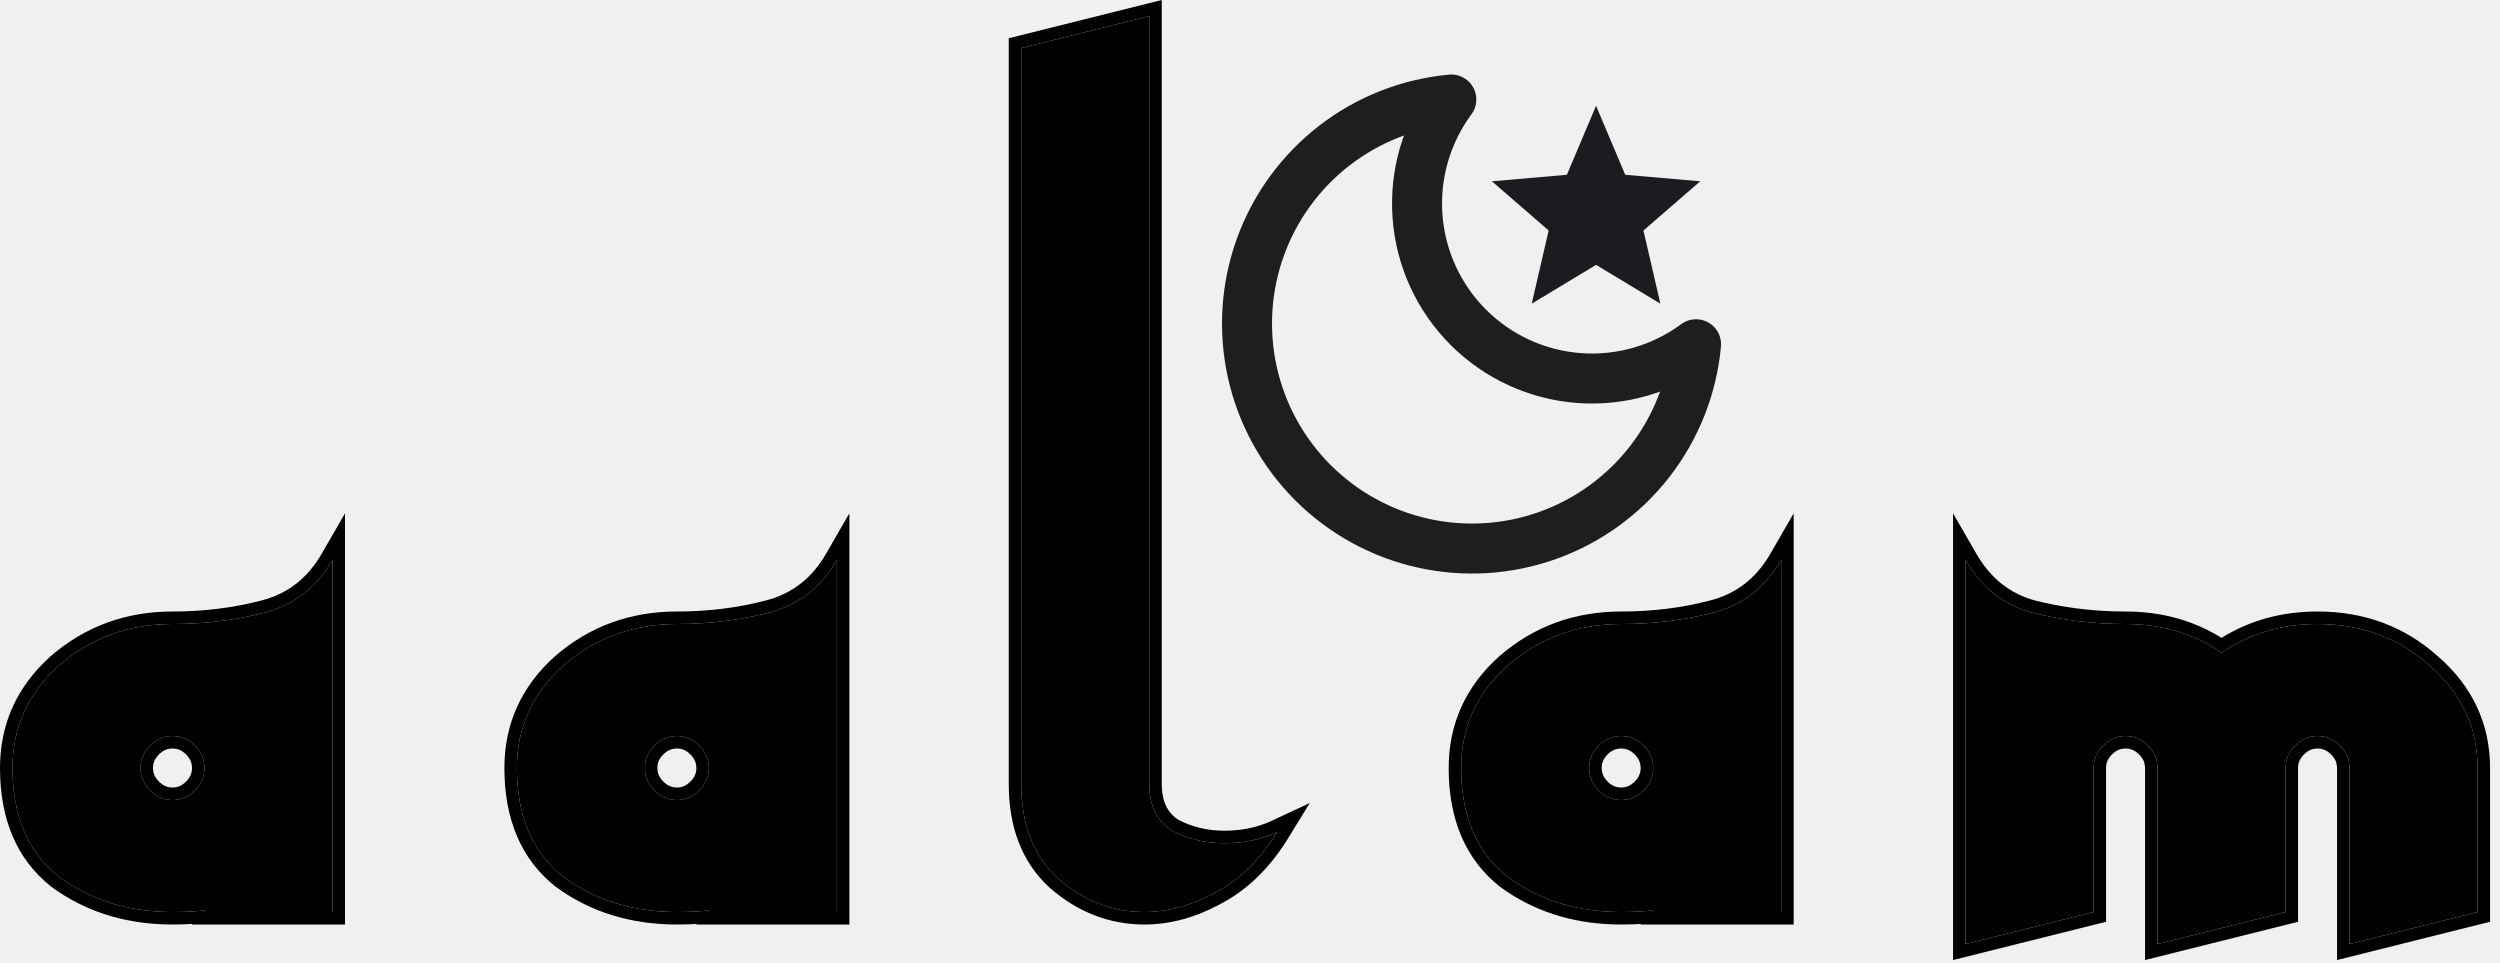
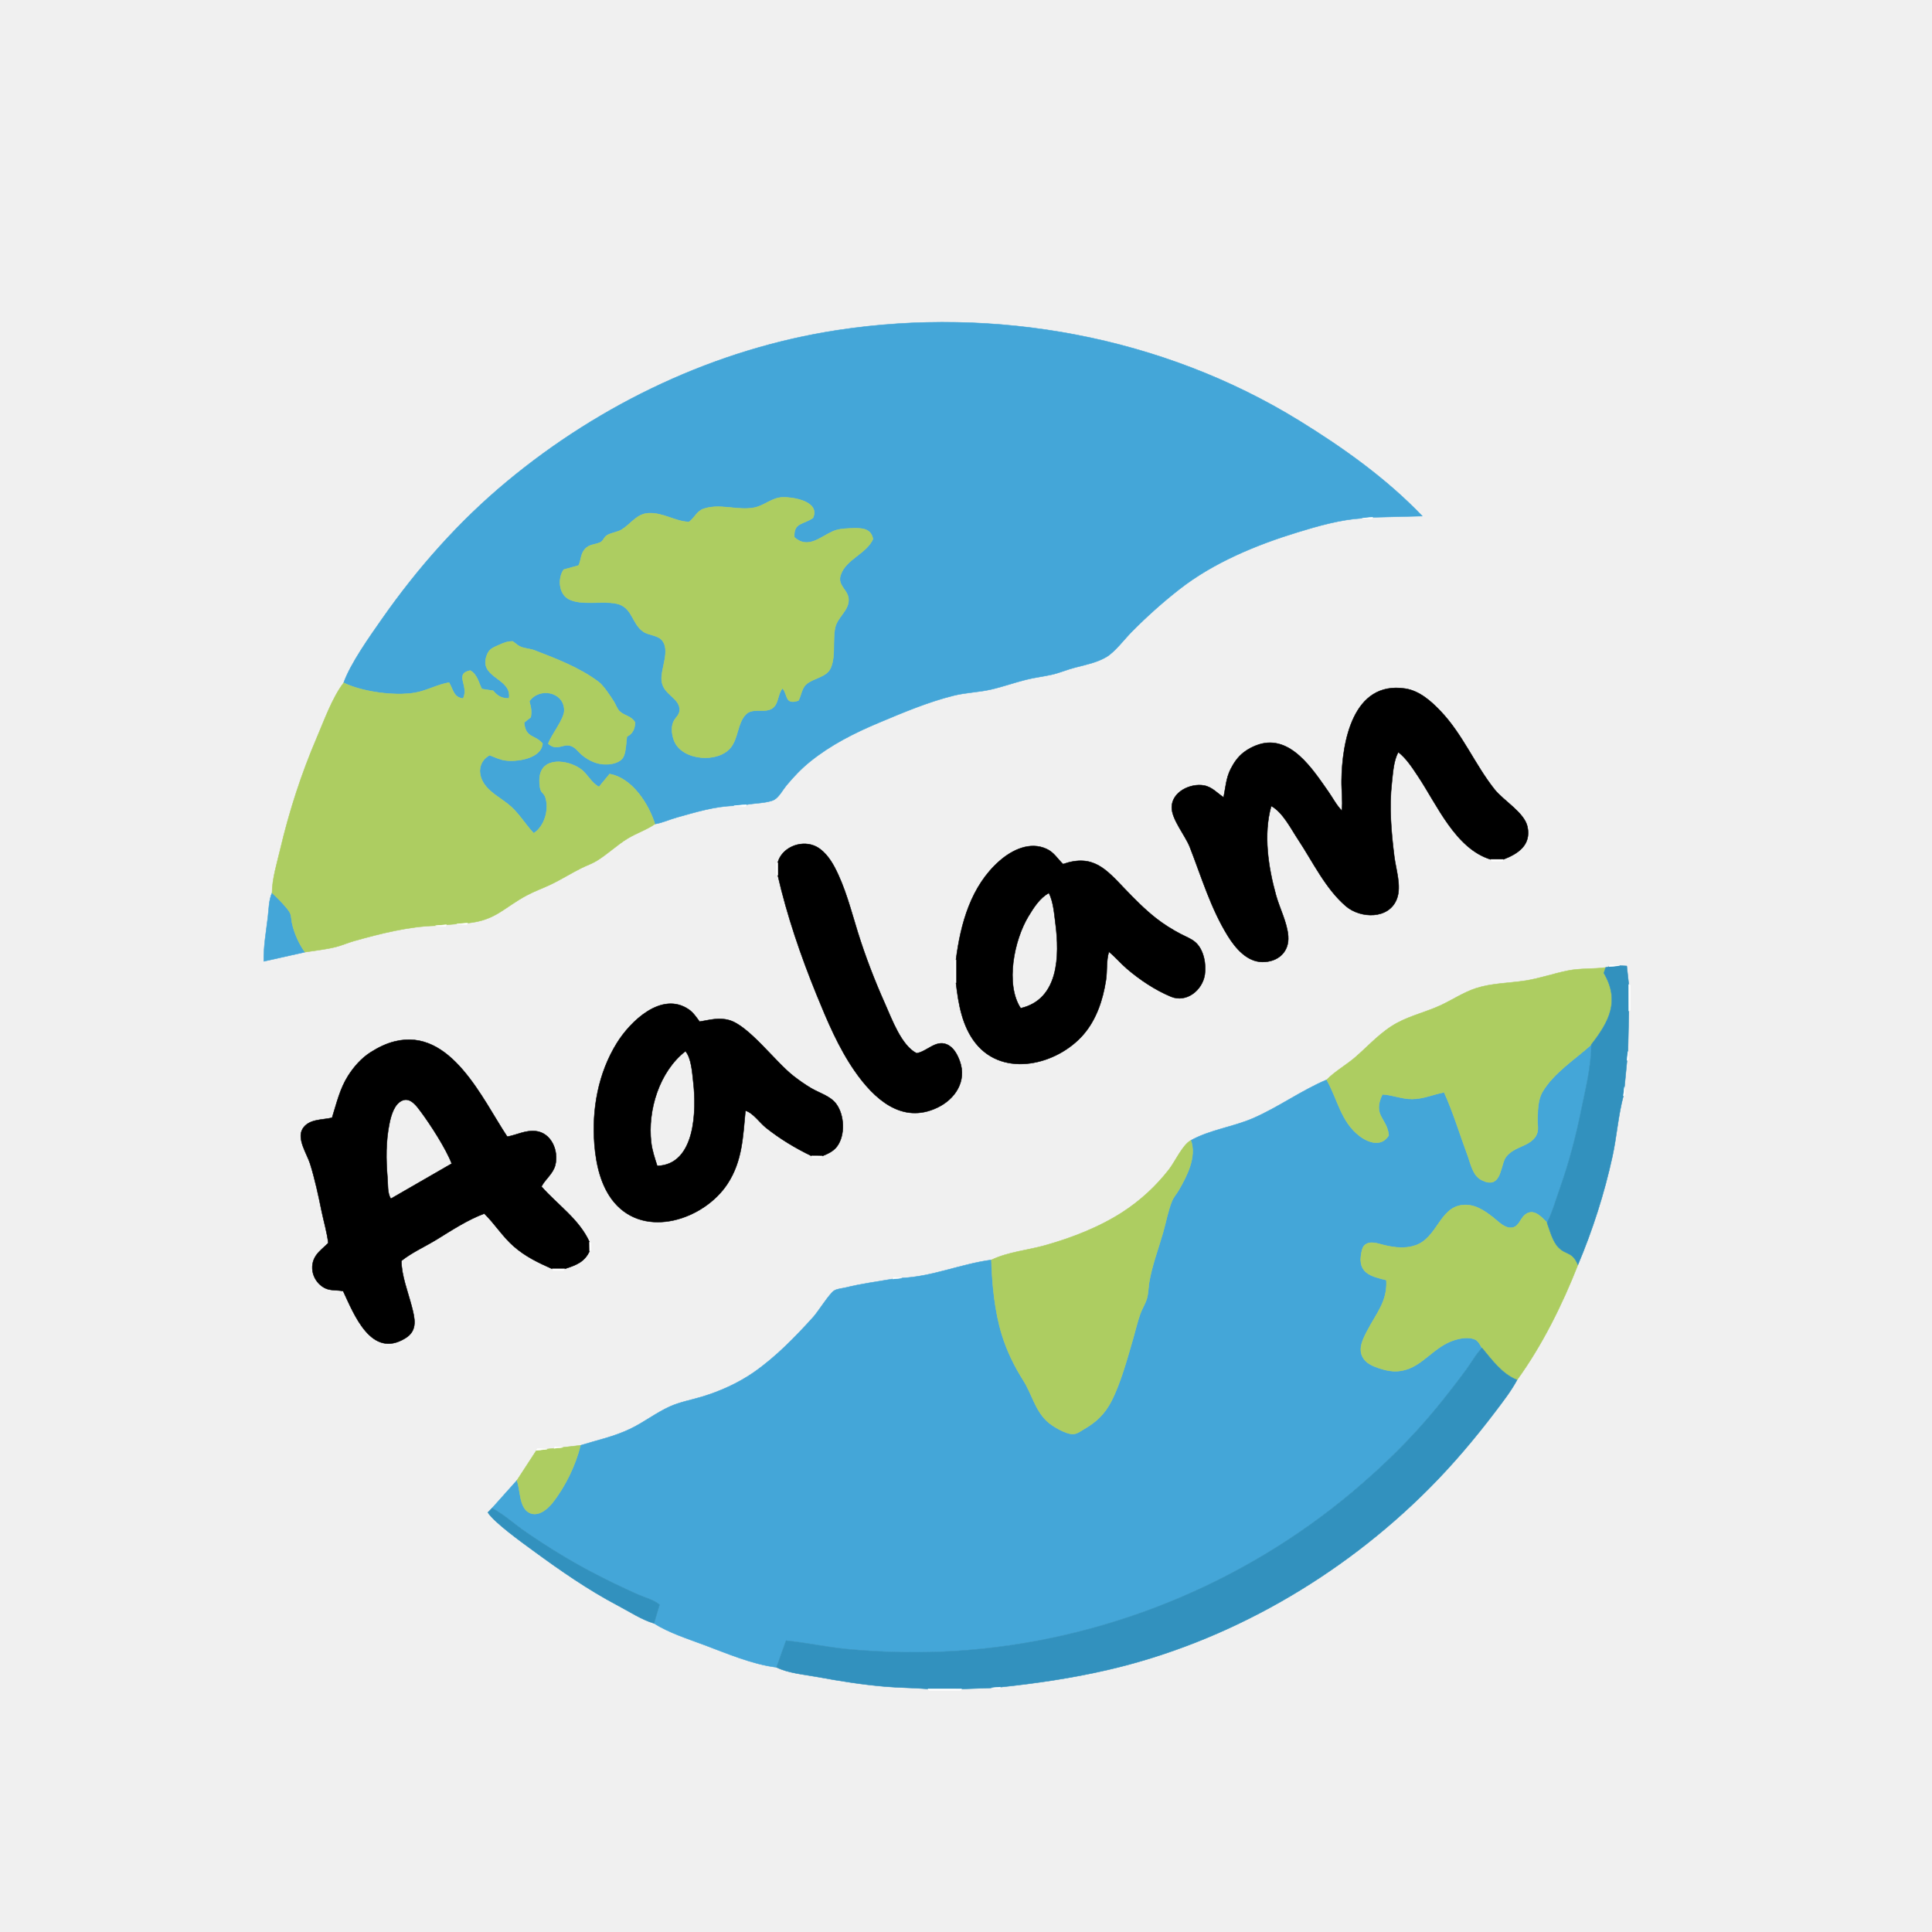
- <svg xmlns="http://www.w3.org/2000/svg" width="200" height="77" viewBox="0 0 200 77" fill="none">
-   <path d="M122.539 24.294L123.893 18.44L119.351 14.503L125.351 13.982L127.685 8.461L130.018 13.982L136.018 14.503L131.476 18.44L132.83 24.294L127.685 21.19L122.539 24.294Z" fill="#1D1B20" />
-   <path d="M167.484 72.961L157.244 75.521V44.801C158.524 47.02 160.316 48.428 162.62 49.025C165.009 49.622 167.484 49.921 170.044 49.921C172.945 49.921 175.505 50.689 177.724 52.225C179.943 50.689 182.503 49.921 185.404 49.921C188.903 49.921 191.889 51.03 194.364 53.249C196.924 55.468 198.204 58.198 198.204 61.441V72.961L187.964 75.521V61.441C187.964 60.758 187.708 60.161 187.196 59.649C186.684 59.137 186.087 58.881 185.404 58.881C184.721 58.881 184.124 59.137 183.612 59.649C183.1 60.161 182.844 60.758 182.844 61.441V72.961L172.604 75.521V61.441C172.604 60.758 172.348 60.161 171.836 59.649C171.324 59.137 170.727 58.881 170.044 58.881C169.361 58.881 168.764 59.137 168.252 59.649C167.74 60.161 167.484 60.758 167.484 61.441V72.961Z" fill="black" />
-   <path d="M132.254 72.961V72.833C131.486 72.918 130.633 72.961 129.694 72.961C126.195 72.961 123.166 72.022 120.606 70.145C118.131 68.182 116.894 65.281 116.894 61.441C116.894 58.198 118.131 55.468 120.606 53.249C123.166 51.03 126.195 49.921 129.694 49.921C132.254 49.921 134.686 49.622 136.99 49.025C139.379 48.428 141.214 47.02 142.494 44.801V61.441V72.961H132.254ZM129.694 64.001C130.377 64.001 130.974 63.745 131.486 63.233C131.998 62.721 132.254 62.124 132.254 61.441C132.254 60.758 131.998 60.161 131.486 59.649C130.974 59.137 130.377 58.881 129.694 58.881C129.011 58.881 128.414 59.137 127.902 59.649C127.39 60.161 127.134 60.758 127.134 61.441C127.134 62.124 127.39 62.721 127.902 63.233C128.414 63.745 129.011 64.001 129.694 64.001Z" fill="black" />
-   <path d="M91.94 62.721C91.94 64.428 92.537 65.665 93.732 66.433C95.012 67.116 96.42 67.457 97.956 67.457C99.492 67.457 100.9 67.158 102.18 66.561C100.815 68.78 99.151 70.401 97.188 71.425C95.311 72.449 93.433 72.961 91.556 72.961C88.996 72.961 86.692 72.065 84.644 70.273C82.681 68.481 81.7 65.964 81.7 62.721V3.841L91.94 1.281V62.721Z" fill="black" />
-   <path d="M56.71 72.961V72.833C55.942 72.918 55.089 72.961 54.15 72.961C50.651 72.961 47.622 72.022 45.062 70.145C42.587 68.182 41.35 65.281 41.35 61.441C41.35 58.198 42.587 55.468 45.062 53.249C47.622 51.03 50.651 49.921 54.15 49.921C56.71 49.921 59.142 49.622 61.446 49.025C63.836 48.428 65.67 47.02 66.95 44.801V61.441V72.961H56.71ZM54.15 64.001C54.833 64.001 55.43 63.745 55.942 63.233C56.454 62.721 56.71 62.124 56.71 61.441C56.71 60.758 56.454 60.161 55.942 59.649C55.43 59.137 54.833 58.881 54.15 58.881C53.468 58.881 52.87 59.137 52.358 59.649C51.846 60.161 51.59 60.758 51.59 61.441C51.59 62.124 51.846 62.721 52.358 63.233C52.87 63.745 53.468 64.001 54.15 64.001Z" fill="black" />
-   <path d="M16.36 72.961V72.833C15.592 72.918 14.739 72.961 13.8 72.961C10.302 72.961 7.272 72.022 4.712 70.145C2.238 68.182 1 65.281 1 61.441C1 58.198 2.238 55.468 4.712 53.249C7.272 51.03 10.302 49.921 13.8 49.921C16.36 49.921 18.792 49.622 21.096 49.025C23.485 48.428 25.32 47.02 26.6 44.801V61.441V72.961H16.36ZM13.8 64.001C14.483 64.001 15.08 63.745 15.592 63.233C16.104 62.721 16.36 62.124 16.36 61.441C16.36 60.758 16.104 60.161 15.592 59.649C15.08 59.137 14.483 58.881 13.8 58.881C13.117 58.881 12.52 59.137 12.008 59.649C11.496 60.161 11.24 60.758 11.24 61.441C11.24 62.124 11.496 62.721 12.008 63.233C12.52 63.745 13.117 64.001 13.8 64.001Z" fill="black" />
-   <path d="M198.204 61.441C198.204 58.199 196.924 55.468 194.364 53.249C192.044 51.169 189.274 50.063 186.054 49.934L185.404 49.921C182.503 49.921 179.942 50.689 177.724 52.225C175.644 50.785 173.264 50.02 170.584 49.93L170.044 49.921C167.484 49.921 165.009 49.623 162.62 49.025C160.316 48.428 158.524 47.019 157.244 44.801V75.52L167.484 72.961V61.441C167.484 60.844 167.68 60.312 168.072 59.845L168.252 59.649C168.764 59.137 169.361 58.881 170.044 58.881L170.296 58.893C170.875 58.949 171.388 59.201 171.836 59.649C172.348 60.161 172.604 60.759 172.604 61.441V75.52L182.844 72.961V61.441C182.844 60.844 183.04 60.311 183.432 59.845L183.612 59.649C184.124 59.137 184.722 58.881 185.404 58.881L185.656 58.893C186.235 58.949 186.748 59.202 187.196 59.649C187.708 60.161 187.964 60.759 187.964 61.441V75.52L198.204 72.961V61.441ZM199.204 73.742L198.446 73.931L186.964 76.802V61.441C186.964 61.092 186.858 60.781 186.606 60.483L186.489 60.356C186.152 60.02 185.804 59.881 185.404 59.881C185.004 59.881 184.656 60.019 184.319 60.356C183.982 60.694 183.844 61.041 183.844 61.441V73.742L171.604 76.802V61.441C171.604 61.091 171.498 60.781 171.246 60.483L171.129 60.356C170.792 60.019 170.444 59.881 170.044 59.881C169.644 59.881 169.296 60.019 168.959 60.356C168.622 60.694 168.484 61.041 168.484 61.441V73.742L167.727 73.931L156.244 76.802V41.066L158.11 44.301C159.268 46.307 160.85 47.532 162.873 48.057C164.888 48.56 166.969 48.844 169.117 48.907L170.044 48.921C172.891 48.921 175.46 49.62 177.724 51.03C179.987 49.62 182.557 48.921 185.404 48.921C189.135 48.921 192.363 50.112 195.031 52.504C197.791 54.901 199.204 57.899 199.204 61.441V73.742Z" fill="black" />
-   <path d="M142.494 44.801C141.214 47.019 139.379 48.428 136.99 49.025C134.686 49.623 132.254 49.921 129.694 49.921L129.043 49.934C125.818 50.064 123.005 51.169 120.605 53.249C118.131 55.468 116.894 58.199 116.894 61.441L116.908 62.15C117.053 65.64 118.286 68.305 120.605 70.144C123.005 71.904 125.818 72.84 129.043 72.95L129.694 72.961C130.633 72.961 131.486 72.918 132.254 72.833V72.961H142.494V44.801ZM131.254 61.441C131.254 61.092 131.148 60.781 130.896 60.483L130.779 60.356C130.442 60.02 130.094 59.881 129.694 59.881C129.294 59.881 128.946 60.019 128.609 60.356C128.272 60.694 128.134 61.041 128.134 61.441L128.141 61.589C128.167 61.88 128.276 62.143 128.492 62.398L128.609 62.525C128.946 62.862 129.294 63.001 129.694 63.001V64.001L129.442 63.989C128.946 63.941 128.498 63.749 128.098 63.413L127.902 63.233C127.454 62.785 127.202 62.272 127.146 61.693L127.134 61.441C127.134 60.844 127.33 60.311 127.722 59.845L127.902 59.649C128.414 59.137 129.012 58.881 129.694 58.881L129.946 58.893C130.525 58.949 131.038 59.202 131.486 59.649C131.998 60.161 132.254 60.759 132.254 61.441L132.242 61.693C132.186 62.272 131.934 62.785 131.486 63.233L131.29 63.413C130.823 63.805 130.292 64.001 129.694 64.001V63.001C130.094 63.001 130.442 62.862 130.779 62.525C131.116 62.189 131.254 61.841 131.254 61.441ZM143.494 73.961H131.254V73.917C130.759 73.945 130.239 73.961 129.694 73.961C126.236 73.961 123.171 73.088 120.536 71.317L120.015 70.951L119.999 70.94L119.984 70.929C117.219 68.735 115.894 65.513 115.894 61.441C115.894 57.907 117.258 54.907 119.938 52.504L119.944 52.499L119.951 52.493C122.699 50.111 125.964 48.921 129.694 48.921C132.176 48.921 134.523 48.631 136.739 48.057L136.747 48.055C138.862 47.526 140.477 46.295 141.628 44.301L143.494 41.066V73.961Z" fill="black" />
-   <path d="M80.7 3.061L92.94 0V62.721L92.946 62.985C93.002 64.257 93.466 65.056 94.24 65.568C95.357 66.156 96.589 66.457 97.956 66.457V67.457L97.67 67.453C96.245 67.413 94.933 67.073 93.732 66.433C92.612 65.713 92.017 64.58 91.947 63.035L91.94 62.721V1.281L81.7 3.841V62.721C81.7 65.963 82.682 68.481 84.644 70.272C86.564 71.952 88.709 72.845 91.079 72.95L91.557 72.961C93.434 72.961 95.311 72.449 97.189 71.425C99.151 70.401 100.815 68.779 102.181 66.561C100.901 67.158 99.492 67.457 97.956 67.457V66.457C99.359 66.457 100.621 66.184 101.757 65.654L104.78 64.244L103.032 67.085C101.593 69.424 99.808 71.18 97.666 72.302L97.667 72.303C95.664 73.395 93.623 73.961 91.557 73.961C88.738 73.961 86.203 72.966 83.985 71.025L83.97 71.012C81.755 68.99 80.7 66.177 80.7 62.721V3.061Z" fill="black" />
-   <path d="M66.95 44.801C65.67 47.019 63.836 48.428 61.446 49.025C59.142 49.623 56.71 49.921 54.15 49.921L53.5 49.934C50.275 50.063 47.463 51.169 45.062 53.249C42.588 55.468 41.351 58.199 41.351 61.441L41.364 62.15C41.509 65.64 42.743 68.305 45.062 70.144C47.463 71.905 50.275 72.84 53.5 72.95L54.15 72.961C55.089 72.961 55.942 72.918 56.71 72.833V72.961H66.95V44.801ZM55.71 61.441C55.71 61.091 55.605 60.781 55.352 60.483L55.235 60.356C54.898 60.019 54.55 59.881 54.15 59.881C53.75 59.881 53.403 60.019 53.065 60.356C52.728 60.694 52.59 61.041 52.59 61.441L52.597 61.589C52.623 61.879 52.732 62.143 52.948 62.398L53.065 62.525C53.403 62.862 53.75 63.001 54.15 63.001V64.001L53.898 63.989C53.402 63.941 52.954 63.749 52.554 63.413L52.358 63.233C51.91 62.785 51.659 62.272 51.602 61.693L51.59 61.441C51.59 60.844 51.786 60.311 52.178 59.845L52.358 59.649C52.87 59.137 53.468 58.881 54.15 58.881L54.402 58.893C54.981 58.949 55.494 59.201 55.942 59.649C56.454 60.161 56.71 60.759 56.71 61.441L56.698 61.693C56.642 62.272 56.39 62.785 55.942 63.233L55.746 63.413C55.279 63.805 54.748 64.001 54.15 64.001V63.001C54.55 63.001 54.898 62.862 55.235 62.525C55.572 62.188 55.71 61.841 55.71 61.441ZM67.95 73.961H55.71V73.917C55.215 73.945 54.695 73.961 54.15 73.961C50.462 73.961 47.22 72.967 44.471 70.951L44.456 70.94L44.44 70.929C41.675 68.735 40.351 65.513 40.351 61.441C40.351 57.907 41.714 54.907 44.395 52.504L44.401 52.499L44.407 52.493C47.156 50.111 50.42 48.921 54.15 48.921C56.632 48.921 58.979 48.631 61.195 48.057L61.204 48.055C63.319 47.526 64.933 46.295 66.084 44.301L67.95 41.066V73.961Z" fill="black" />
-   <path d="M26.601 44.801C25.321 47.019 23.486 48.428 21.097 49.025C18.793 49.623 16.36 49.921 13.8 49.921C10.301 49.921 7.272 51.03 4.712 53.249C2.237 55.468 1 58.199 1 61.441L1.015 62.15C1.16 65.64 2.392 68.305 4.712 70.144C7.272 72.022 10.301 72.961 13.8 72.961C14.739 72.961 15.592 72.918 16.36 72.833V72.961H26.601V44.801ZM15.36 61.441C15.36 61.091 15.254 60.781 15.002 60.483L14.885 60.356C14.548 60.019 14.2 59.881 13.8 59.881C13.4 59.881 13.052 60.02 12.715 60.356C12.378 60.693 12.24 61.041 12.24 61.441L12.247 61.589C12.278 61.928 12.42 62.231 12.715 62.525C13.052 62.862 13.4 63.001 13.8 63.001V64.001L13.548 63.989C13.052 63.941 12.604 63.749 12.204 63.413L12.008 63.233C11.56 62.785 11.308 62.272 11.252 61.693L11.24 61.441C11.24 60.844 11.436 60.311 11.828 59.845L12.008 59.649C12.52 59.138 13.117 58.881 13.8 58.881C14.482 58.881 15.08 59.137 15.592 59.649C16.104 60.161 16.36 60.759 16.36 61.441L16.349 61.693C16.293 62.272 16.04 62.785 15.592 63.233L15.396 63.413C14.93 63.805 14.397 64.001 13.8 64.001V63.001C14.2 63.001 14.548 62.862 14.885 62.525C15.222 62.188 15.36 61.841 15.36 61.441ZM27.601 73.961H15.36V73.917C14.865 73.945 14.344 73.961 13.8 73.961C10.342 73.961 7.276 73.088 4.642 71.317L4.121 70.951L4.105 70.94L4.091 70.929C1.325 68.735 0 65.513 0 61.441C0 57.907 1.365 54.907 4.045 52.504L4.051 52.499L4.058 52.493C6.806 50.112 10.069 48.921 13.8 48.921C16.282 48.921 18.63 48.631 20.846 48.057L20.854 48.055C22.968 47.526 24.584 46.295 25.734 44.301L27.601 41.066V73.961Z" fill="black" />
-   <path d="M135.685 27.541C135.37 30.945 134.092 34.19 132.001 36.895C129.91 39.599 127.092 41.653 123.876 42.814C120.66 43.975 117.181 44.197 113.844 43.453C110.507 42.709 107.451 41.03 105.033 38.612C102.615 36.195 100.936 33.139 100.192 29.802C99.448 26.465 99.67 22.985 100.831 19.77C101.993 16.554 104.046 13.736 106.751 11.644C109.456 9.553 112.7 8.276 116.105 7.961C114.111 10.658 113.152 13.98 113.402 17.324C113.651 20.668 115.092 23.811 117.463 26.182C119.834 28.553 122.978 29.994 126.322 30.244C129.666 30.493 132.988 29.534 135.685 27.541Z" stroke="#1E1E1E" stroke-width="4" stroke-linecap="round" stroke-linejoin="round" />
+ <svg xmlns="http://www.w3.org/2000/svg" viewBox="0 0 1095 1095" width="1095" height="1095">
+   <path d="M778 293.2C776.03 293.37 774.07 293.54 772.1 293.71C759.73 294.47 747.1 298.08 735.3 301.7C712.01 308.85 687.81 318.82 668.46 333.96C659 341.35 649.94 349.48 641.5 358C637.34 362.19 631.86 369.58 626.93 372.43C621.63 375.49 615.46 376.77 609.61 378.25C604.96 379.42 600.52 381.4 595.85 382.42C591.12 383.46 586.3 384.02 581.58 385.21C574.85 386.89 568.17 389.3 561.44 390.81C554.57 392.36 547.47 392.51 540.59 394.21C526.09 397.8 511.88 403.82 498.13 409.59C484.27 415.4 470.89 422.15 459.15 431.62C454.22 435.59 449.71 440.34 445.68 445.2C443.72 447.57 441.49 451.83 438.76 453.29C435.21 455.19 427.25 455.21 423 456.08C420.68 456.28 418.35 456.49 416.03 456.69C405.18 456.96 394.1 460.36 383.69 463.26C379.51 464.42 375.44 466.37 371.18 467.04C367.64 455.61 358.17 440.86 345.5 438.71C343.5 441.14 341.5 443.56 339.5 445.99C335.17 443.84 332.93 438.52 328.81 435.66C321.57 430.65 307.16 428.83 305.87 440.5C305.64 442.55 305.75 446.06 306.55 447.97C307.13 449.35 308.48 450.04 309.01 451.54C311.48 458.53 308.73 468.27 302.5 472.29C297.86 467.43 294.58 461.62 289.44 457.02C284.3 452.44 276.94 449.22 273.57 442.93C270.56 437.3 271.86 431.05 277.5 428C280.47 429.12 283.3 430.56 286.5 430.97C293.04 431.82 306.78 429.95 307.5 421.38C302.99 416.25 297.88 418.51 297.04 409.5C298.29 408.5 299.55 407.5 300.81 406.5C301.37 403.17 300.97 400.71 300 397.5C305.35 389.42 319.66 391.77 319.83 402.51C319.91 407.52 312.48 416.41 310.75 421.5C316.03 426.2 319.41 420.57 324.42 423.09C326.44 424.1 327.57 425.83 329.21 427.3C334.03 431.61 339.94 434.01 346.48 432.94C349.32 432.47 352.61 431.16 353.65 428.22C354.83 424.88 354.82 420.96 355.31 417.5C358.69 415.65 359.69 413.24 359.96 409.5C357.7 405.68 354.23 405.92 351.24 403.23C349.78 401.92 348.97 399.31 347.9 397.64C345.84 394.43 342.09 388.6 339.14 386.4C328.31 378.32 315.36 373.4 302.9 368.6C300.22 367.57 296.89 367.62 294.36 366.24C292.98 365.49 291.89 364.34 290.53 363.5C287.73 363.5 285.52 364.33 283 365.5C281.23 366.32 279.27 366.96 277.82 368.34C276.55 369.56 275.88 371.25 275.46 372.93C272.58 384.41 290.36 384.56 288.5 395.83C284.43 395.89 282.15 394.64 279.5 391.5C277.36 391.17 275.22 390.83 273.08 390.5C271.18 386.69 270.49 382.28 266.5 380.04C257.25 381.96 266.06 388.6 262.5 395.93C257.04 395.25 256.98 391.15 254.5 386.87C247.86 388 241.91 391.47 235.27 392.64C223.77 394.67 205.26 392.15 194.77 387.01C198.54 376.2 209.69 360.55 216.44 350.9C236.68 321.96 260.12 295.48 287.34 272.88C340.67 228.6 405.82 197.66 474.53 187.16C564.15 173.47 658.71 190.66 736.2 238.34C761.12 253.68 785.82 271.25 806.11 292.5C796.74 292.73 787.37 292.97 778 293.2ZM460.77 293.5C464.83 284.36 450.15 281.72 443.5 281.89C437.54 282.05 433.11 286.68 427.4 287.75C418 289.52 408.05 285.25 398.8 288.38C394.96 289.68 393.64 293.61 390.5 295.83C382.58 295.58 375.74 290.4 367.5 290.88C360.9 291.27 357.71 296.79 352.6 300.05C349.9 301.77 346.57 301.82 343.93 303.47C342.25 304.52 341.95 306.7 340.05 307.51C337.06 308.77 334.04 308.5 331.61 311.12C329.04 313.9 329.44 317.35 327.94 320.5C325.13 321.28 322.31 322.05 319.5 322.83C316.18 327.56 316.58 336.25 322.1 339.42C328.98 343.36 341.36 340.39 349.45 342.1C358.49 344.01 358.04 353.47 364.57 357.97C367.77 360.18 372.9 359.86 375.41 363.08C379.91 368.87 374.5 378.94 375 385.5C375.6 393.48 384.53 395.23 385.18 401.5C385.57 405.19 382.97 406.26 381.65 409.2C380.22 412.39 380.9 417.12 382.27 420.25C387.03 431.1 407.01 432.55 414.13 423.68C418.44 418.31 417.91 410.08 422.55 405.06C426.38 400.91 432.69 404.19 437.23 401.73C441.45 399.45 440.57 393.41 443.5 390.11C446.65 393.48 444.64 399.69 452.5 397.06C454.27 393.92 454.25 390.07 457.17 387.63C461.3 384.18 468.62 383.84 470.88 378.38C473.73 371.49 471.78 362.98 473.32 355.73C474.54 349.99 480.62 346.36 480.94 340.5C481.28 334.38 474.33 332.31 476.44 325.89C479.4 316.88 491 313.92 494.77 305.5C493.49 298.9 487.58 299.32 481.84 299.49C478.41 299.59 474.92 299.85 471.76 301.28C464.84 304.42 457.84 311.42 450.19 304.5C449.68 295.92 455.43 297.38 460.77 293.5ZM154.19 506.05C156.64 508.32 163.49 514.95 164.58 517.84C165.19 519.47 165.14 521.33 165.5 523.02C166.72 528.77 169.41 534.91 172.87 539.64C165.08 541.38 157.29 543.12 149.5 544.86C149.31 536.43 150.89 527.84 151.87 519.5C152.37 515.18 152.38 510.01 154.19 506.05ZM901.88 592.08C901.9 604.57 898.58 617.37 896.11 629.55C893.08 644.44 889.15 659.29 884.06 673.63C881.78 680.08 879.91 686.89 876.81 693C873.61 689.68 869.05 684.44 864.16 688.67C861.46 691.01 860.79 695.64 856.47 695.87C852.61 696.07 849.14 692.29 846.37 690.1C841.1 685.95 835.56 682.18 828.51 683.07C815.96 684.66 814.61 701.51 802.35 705.83C796.61 707.85 790.47 707.14 784.66 705.77C781.22 704.95 776.35 702.91 773.35 705.86C772.18 707.01 771.91 708.68 771.61 710.22C769.37 721.62 777.14 723.41 785.75 725.5C786.53 737.52 780.06 744.34 774.87 754.37C772.56 758.84 769.69 764.29 772.35 769.19C774.17 772.56 777.79 774.15 781.25 775.32C783.96 776.23 786.63 776.97 789.5 777.13C803.22 777.87 809.41 766.42 820.55 761.01C824.73 758.97 831.74 757.06 836.25 759.28C837.89 760.08 839.09 762.51 839.97 764.01C836.61 767.34 834.17 771.96 831.34 775.83C825.87 783.31 820.17 790.65 814.3 797.81C800.15 815.07 783.86 830.99 766.81 845.35C703.85 898.34 624.52 930.3 542.5 935.68C522 937.02 500.95 936.6 480.52 934.7C468.76 933.6 457.18 931.02 445.5 929.86C443.69 934.9 441.89 939.94 440.08 944.98C426.29 943.29 412.19 937.17 399.22 932.33C389.74 928.79 379.25 925.48 370.67 920.08C371.71 916.55 372.76 913.03 373.81 909.5C370.64 906.72 365.61 905.52 361.7 903.78C352.58 899.74 343.58 895.38 334.75 890.71C322.13 884.05 309.9 876.45 298.14 868.39C291.74 864 285.72 858.41 278.89 854.77C283.58 849.52 288.27 844.28 292.96 839.04C295.04 844.22 294.13 854.5 300.11 857.41C305.05 859.82 310.28 855.32 313.15 851.69C320.33 842.64 326.26 830.4 328.99 819.19C338.63 816.2 348.12 814.24 357.32 809.8C365.01 806.1 371.95 800.65 379.69 797.17C385.55 794.54 392.01 793.43 398.12 791.56C408.32 788.44 418.5 783.86 427.27 777.76C439.74 769.08 450.78 757.69 460.95 746.45C463.72 743.39 470.21 732.96 472.87 731.43C474.68 730.39 477.36 730.25 479.36 729.75C488.25 727.55 497.01 726.44 506 724.87C507.72 724.69 509.43 724.51 511.15 724.33C528.31 723.59 544.86 716.31 561.89 714.08C562.3 727.9 563.78 743.31 567.88 756.56C570.74 765.8 574.87 774.25 580.04 782.43C584.81 789.97 586.53 798.81 593.19 805.31C596.14 808.19 604.33 813.08 608.45 812.75C610.66 812.57 612.56 811.01 614.41 809.95C621.26 806.03 626.11 801.4 629.79 794.31C635.06 784.19 639 769.72 642.2 758.65C643.53 754.05 644.63 749.22 646.23 744.7C647.23 741.85 648.93 739.28 649.86 736.39C650.89 733.16 650.77 729.99 651.32 726.7C652.88 717.32 656.53 707.74 659.15 698.59C660.82 692.77 661.96 686.32 664.23 680.71C665.11 678.52 666.86 676.61 668.04 674.57C672.75 666.45 678.29 655.7 674.95 646.33C685.78 640.31 698.89 638.73 710.28 633.77C724.64 627.52 737.55 618.05 751.92 611.98C758.16 622.95 760.01 635.85 770.66 643.9C775.86 647.83 783.17 650.01 787.08 643.5C786.22 633.63 777.61 632.46 783.5 620.24C789.19 620.5 794.58 622.95 800.5 622.88C806.89 622.81 812.43 620.18 818.5 619.1C823.69 630.54 827.36 642.9 831.76 654.69C833.56 659.52 834.66 666.26 839.72 668.8C850.13 674.04 850.24 662.8 852.67 657.22C853.55 655.2 855.21 653.71 857 652.5C861.33 649.57 867.51 648.69 870.42 643.91C872.37 640.69 871.34 637.97 871.43 634.55C871.57 629.32 871.53 623.34 874.27 618.74C880.68 607.96 892.72 600.35 901.88 592.08Z" fill="#44a6d8" fill-rule="evenodd" stroke="#44a6d8" stroke-width="0.25" stroke-linejoin="round" />
+   <path d="M460.77 293.5C455.43 297.38 449.68 295.92 450.19 304.5C457.84 311.42 464.84 304.42 471.76 301.28C474.92 299.85 478.41 299.59 481.84 299.49C487.58 299.32 493.49 298.9 494.77 305.5C491 313.92 479.4 316.88 476.44 325.89C474.33 332.31 481.28 334.38 480.94 340.5C480.62 346.36 474.54 349.99 473.32 355.73C471.78 362.98 473.73 371.49 470.88 378.38C468.62 383.84 461.3 384.18 457.17 387.63C454.25 390.07 454.27 393.92 452.5 397.06C444.64 399.69 446.65 393.48 443.5 390.11C440.57 393.41 441.45 399.45 437.23 401.73C432.69 404.19 426.38 400.91 422.55 405.06C417.91 410.08 418.44 418.31 414.13 423.68C407.01 432.55 387.03 431.1 382.27 420.25C380.9 417.12 380.22 412.39 381.65 409.2C382.97 406.26 385.57 405.19 385.18 401.5C384.53 395.23 375.6 393.48 375 385.5C374.5 378.94 379.91 368.87 375.41 363.08C372.9 359.86 367.77 360.18 364.57 357.97C358.04 353.47 358.49 344.01 349.45 342.1C341.36 340.39 328.98 343.36 322.1 339.42C316.58 336.25 316.18 327.56 319.5 322.83C322.31 322.05 325.13 321.28 327.94 320.5C329.44 317.35 329.04 313.9 331.61 311.12C334.04 308.5 337.06 308.77 340.05 307.51C341.95 306.7 342.25 304.52 343.93 303.47C346.57 301.82 349.9 301.77 352.6 300.05C357.71 296.79 360.9 291.27 367.5 290.88C375.74 290.4 382.58 295.58 390.5 295.83C393.64 293.61 394.96 289.68 398.8 288.38C408.05 285.25 418 289.52 427.4 287.75C433.11 286.68 437.54 282.05 443.5 281.89C450.15 281.72 464.83 284.36 460.77 293.5ZM371.18 467.04C366.52 470.32 360.67 472.22 355.73 475.23C349.59 478.97 344.38 484.06 338.3 487.81C335.57 489.5 332.4 490.57 329.51 492C323.56 494.96 317.91 498.57 311.9 501.41C307.56 503.46 303.06 505.07 298.8 507.32C285.5 514.36 281.12 521.58 265 523.2C262.96 523.36 260.92 523.52 258.88 523.67C256.92 523.83 254.96 523.98 253 524.14C250.95 524.31 248.89 524.49 246.84 524.67C231.55 525.06 215.42 529.18 200.71 533.31C197.21 534.29 193.85 535.81 190.34 536.7C184.65 538.13 178.66 538.72 172.87 539.64C169.41 534.91 166.72 528.77 165.5 523.02C165.14 521.33 165.19 519.47 164.58 517.84C163.49 514.95 156.64 508.32 154.19 506.05C154.26 497.89 156.98 489.33 158.84 481.41C163.94 459.74 170.78 438.57 179.56 418.09C183.73 408.35 188.36 395.33 194.77 387.01C205.26 392.15 223.77 394.67 235.27 392.64C241.91 391.47 247.86 388 254.5 386.87C256.98 391.15 257.04 395.25 262.5 395.93C266.06 388.6 257.25 381.96 266.5 380.04C270.49 382.28 271.18 386.69 273.08 390.5C275.22 390.83 277.36 391.17 279.5 391.5C282.15 394.64 284.43 395.89 288.5 395.83C290.36 384.56 272.58 384.41 275.46 372.93C275.88 371.25 276.55 369.56 277.82 368.34C279.27 366.96 281.23 366.32 283 365.5C285.52 364.33 287.73 363.5 290.53 363.5C291.89 364.34 292.98 365.49 294.36 366.24C296.89 367.62 300.22 367.57 302.9 368.6C315.36 373.4 328.31 378.32 339.14 386.4C342.09 388.6 345.84 394.43 347.9 397.64C348.97 399.31 349.78 401.92 351.24 403.23C354.23 405.92 357.7 405.68 359.96 409.5C359.69 413.24 358.69 415.65 355.31 417.5C354.82 420.96 354.83 424.88 353.65 428.22C352.61 431.16 349.32 432.47 346.48 432.94C339.94 434.01 334.03 431.61 329.21 427.3C327.57 425.83 326.44 424.1 324.42 423.09C319.41 420.57 316.03 426.2 310.75 421.5C312.48 416.41 319.91 407.52 319.83 402.51C319.66 391.77 305.35 389.42 300 397.5C300.97 400.71 301.37 403.17 300.81 406.5C299.55 407.5 298.29 408.5 297.04 409.5C297.88 418.51 302.99 416.25 307.5 421.38C306.78 429.95 293.04 431.82 286.5 430.97C283.3 430.56 280.47 429.12 277.5 428C271.86 431.05 270.56 437.3 273.57 442.93C276.94 449.22 284.3 452.44 289.44 457.02C294.58 461.62 297.86 467.43 302.5 472.29C308.73 468.27 311.48 458.53 309.01 451.54C308.48 450.04 307.13 449.35 306.55 447.97C305.75 446.06 305.64 442.55 305.87 440.5C307.16 428.83 321.57 430.65 328.81 435.66C332.93 438.52 335.17 443.84 339.5 445.99C341.5 443.56 343.5 441.14 345.5 438.71C358.17 440.86 367.64 455.61 371.18 467.04ZM910.05 548.35C909.71 549.4 909.36 550.45 909.02 551.5C918.28 567.35 912.04 579 901.88 592.08C892.72 600.35 880.68 607.96 874.27 618.74C871.53 623.34 871.57 629.32 871.43 634.55C871.34 637.97 872.37 640.69 870.42 643.91C867.51 648.69 861.33 649.57 857 652.5C855.21 653.71 853.55 655.2 852.67 657.22C850.24 662.8 850.13 674.04 839.72 668.8C834.66 666.26 833.56 659.52 831.76 654.69C827.36 642.9 823.69 630.54 818.5 619.1C812.43 620.18 806.89 622.81 800.5 622.88C794.58 622.95 789.19 620.5 783.5 620.24C777.61 632.46 786.22 633.63 787.08 643.5C783.17 650.01 775.86 647.83 770.66 643.9C760.01 635.85 758.16 622.95 751.92 611.98C756.72 607.08 763.22 603.52 768.44 598.95C776.1 592.24 782.97 584.47 792.11 579.61C799.69 575.57 808.52 573.47 816.37 569.85C823.05 566.77 829.56 562.37 836.56 560.11C845.53 557.21 855.22 557.25 864.47 555.82C872.62 554.56 880.48 551.77 888.54 550.14C895.66 548.7 902.89 549.29 910.05 548.35ZM674.95 646.33C678.29 655.7 672.75 666.45 668.04 674.57C666.86 676.61 665.11 678.52 664.23 680.71C661.96 686.32 660.82 692.77 659.15 698.59C656.53 707.74 652.88 717.32 651.32 726.7C650.77 729.99 650.89 733.16 649.86 736.39C648.93 739.28 647.23 741.85 646.23 744.7C644.63 749.22 643.53 754.05 642.2 758.65C639 769.72 635.06 784.19 629.79 794.31C626.11 801.4 621.26 806.03 614.41 809.95C612.56 811.01 610.66 812.57 608.45 812.75C604.33 813.08 596.14 808.19 593.19 805.31C586.53 798.81 584.81 789.97 580.04 782.43C574.87 774.25 570.74 765.8 567.88 756.56C563.78 743.31 562.3 727.9 561.89 714.08C571.42 709.51 582.33 708.65 592.41 705.81C607.57 701.53 623.11 695.51 636.37 686.91C646.36 680.42 655.12 672.32 662.46 662.94C665.99 658.43 670.22 648.84 674.95 646.33ZM876.81 693C878.41 697.34 880.01 703.78 883.4 707.1C887.96 711.57 891.06 709.17 894.33 716.85C885.51 739.34 874.04 762.51 859.83 782.11C851.34 778.81 845.6 770.77 839.97 764.01C839.09 762.51 837.89 760.08 836.25 759.28C831.74 757.06 824.73 758.97 820.55 761.01C809.41 766.42 803.22 777.87 789.5 777.13C786.63 776.97 783.96 776.23 781.25 775.32C777.79 774.15 774.17 772.56 772.35 769.19C769.69 764.29 772.56 758.84 774.87 754.37C780.06 744.34 786.53 737.52 785.75 725.5C777.14 723.41 769.37 721.62 771.61 710.22C771.91 708.68 772.18 707.01 773.35 705.86C776.35 702.91 781.22 704.95 784.66 705.77C790.47 707.14 796.61 707.85 802.35 705.83C814.61 701.51 815.96 684.66 828.51 683.07C835.56 682.18 841.1 685.95 846.37 690.1C849.14 692.29 852.61 696.07 856.47 695.87C860.79 695.64 861.46 691.01 864.16 688.67C869.05 684.44 873.61 689.68 876.81 693ZM328.99 819.19C326.26 830.4 320.33 842.64 313.15 851.69C310.28 855.32 305.05 859.82 300.11 857.41C294.13 854.5 295.04 844.22 292.96 839.04C296.65 833.37 300.33 827.71 304.02 822.05C306.03 821.8 308.04 821.56 310.05 821.31C311.37 821.17 312.68 821.02 314 820.87C315.68 820.68 317.36 820.5 319.05 820.31C322.36 819.93 325.67 819.56 328.99 819.19Z" fill="#adcd61" fill-rule="evenodd" stroke="#adcd61" stroke-width="0.25" stroke-linejoin="round" />
+   <path d="M852 487.12C849.67 487.13 847.33 487.13 845 487.13C824.96 481.09 814.5 456.13 803.62 439.86C800.41 435.06 797.1 429.86 792.5 426.27C789.78 431.42 789.51 437.81 788.86 443.5C787.26 457.41 788.51 471.6 790.24 485.46C791.15 492.78 794.38 502.15 791.75 509.29C787.35 521.23 771.08 520.66 762.84 513.61C751.21 503.65 744.05 488.37 735.7 475.78C731.62 469.64 727.05 460.36 720.5 456.82C715.94 472.96 718.79 491.47 723.19 507.36C725.25 514.81 729.5 522.8 730.11 530.5C730.82 539.5 724.35 545.27 715.5 545.21C706.78 545.15 700.25 537.45 695.98 530.59C686.27 514.98 681.01 497.17 674.38 480.15C671.78 473.48 664.05 464.46 664.11 457.5C664.2 448.77 674.76 443.79 682.4 445.19C687.05 446.05 689.83 449.52 693.5 451.89C694.63 446.41 694.87 441.11 697.47 435.94C699.33 432.25 701.6 428.98 704.89 426.42C707.39 424.48 710.5 422.89 713.51 421.94C731.55 416.26 744.17 436.31 752.87 448.67C755.36 452.22 757.49 456.41 760.5 459.43C761.13 453.93 760.28 448.1 760.35 442.5C760.61 420.75 766.69 385.76 796.44 390.28C804.48 391.5 811.07 397.38 816.47 403.04C829.01 416.19 835.86 433.28 847.06 447.4C852.21 453.89 864.05 460.57 865.73 468.65C867.89 479.03 860.33 483.9 852 487.12ZM440.8 496C440.79 493.67 440.78 491.33 440.77 489C442.99 480.56 453.28 476.16 461.28 479.24C466.52 481.25 470.47 486.68 473 491.46C479.12 503.04 482.3 515.95 486.17 528.38C490.46 542.14 495.71 555.73 501.58 568.88C505.39 577.42 510.84 592.59 519.5 596.95C525.3 596.04 530.24 589.34 536.53 591.9C540.47 593.5 542.64 597.73 544 601.5C548.05 612.76 541.38 622.93 531.28 627.75C511.11 637.39 495.27 622.64 484.46 607.06C475.24 593.77 468.88 578.62 462.8 563.7C453.85 541.7 446.12 519.15 440.8 496ZM541.82 557C541.82 552.67 541.82 548.33 541.82 544C544.46 523.45 550.29 502.19 566.46 487.98C573.7 481.62 583.86 476.76 593.3 481.22C597.49 483.19 599.33 486.74 602.5 489.74C619.59 483.83 626.88 492.68 637.61 503.88C643.17 509.67 648.82 515.41 655.14 520.38C659.52 523.84 664.25 526.77 669.18 529.37C671.92 530.81 675.12 531.97 677.48 534.02C682.25 538.15 683.76 546.5 682.83 552.45C681.47 561.19 672.49 568.55 663.63 564.85C654.63 561.09 645.93 555.27 638.56 548.94C635.07 545.94 632.08 542.28 628.5 539.44C626.94 544.38 627.63 550.27 626.82 555.49C625.12 566.57 621.45 577.85 613.96 586.45C599.17 603.43 568.89 611.02 553.08 591.39C545.32 581.76 543.18 568.89 541.82 557ZM594.5 506.13C589.34 508.87 585.83 514.48 582.87 519.36C574.86 532.55 569.56 557.82 578.5 571.43C600.21 566.41 600.56 541.51 598.22 523.48C597.5 517.89 597.03 511.18 594.5 506.13ZM466 655.22C464 655.21 462 655.2 460 655.18C450.71 650.69 442.34 645.65 434.25 639.26C430.57 636.36 426.84 630.69 422.5 629.49C421.08 644.2 420.76 658.02 412.38 670.87C399.2 691.1 365.71 702.46 348.06 681.4C340.51 672.38 337.8 659.86 336.91 648.5C335.37 628.76 339.02 608.26 349.64 591.15C357.25 578.87 374.99 561.64 390.34 572.11C392.94 573.88 394.68 576.56 396.5 579.03C402.36 578.09 407.35 576.49 413.34 578.22C424.48 581.42 439.31 601.72 449.7 609.83C452.91 612.33 456.23 614.68 459.74 616.75C464.38 619.48 470.59 621.18 473.91 625.63C478.62 631.94 479.19 643.42 474.34 649.84C472.26 652.58 469.1 653.98 466 655.22ZM334.13 704C334.15 705.67 334.16 707.33 334.18 709C331.27 715.42 326.34 717.09 320 719.17C317.67 719.18 315.33 719.18 313 719.18C304.98 715.59 297.86 712.24 291.15 706.37C284.84 700.85 280.41 693.63 274.5 687.82C265.2 691.26 256.22 697.13 247.79 702.33C241.2 706.4 233.53 709.78 227.5 714.59C227.55 722.96 231.18 732.12 233.3 740.26C235.07 747.08 236.95 753.96 229.85 758.38C210.44 770.5 200.59 744.75 194.5 731.78C190.88 730.97 187.13 731.75 183.7 729.82C177.3 726.23 174.9 717.78 179.07 711.63C180.96 708.84 183.75 706.87 186.06 704.5C185.35 698.39 183.51 692.38 182.27 686.36C180.45 677.42 178.52 668.43 175.8 659.68C174.06 654.09 168.14 645.54 171.46 639.89C174.89 634.06 182.74 634.86 188.21 633.5C190.79 625.32 192.6 617.14 197.28 609.76C200.56 604.6 204.79 599.78 209.97 596.46C214.22 593.75 218.78 591.48 223.69 590.26C255.58 582.31 273.36 622.95 287.5 644.23C292.9 643.27 297.82 640.47 303.5 641.06C312.51 641.98 316.74 652.25 314.73 660.28C313.46 665.33 309.06 668.24 306.88 672.5C316.16 683.04 328.26 690.98 334.13 704ZM388.5 595.78C373.64 607.37 366.95 629.28 369.08 647.5C369.62 652.1 371.12 656.42 372.5 660.8C394.43 660.12 394.73 628.75 392.96 613.5C392.35 608.18 391.91 599.77 388.5 595.78ZM256.01 659.5C252.92 651.23 243.9 637.29 238.49 630.02C236.21 626.97 232.68 621.9 228.19 623.66C223.49 625.49 221.68 632.16 220.78 636.46C218.64 646.6 218.73 657.26 219.61 667.55C219.95 671.54 219.48 676.09 221.5 679.4C233 672.77 244.51 666.13 256.01 659.5Z" fill="#000000" fill-rule="evenodd" stroke="#000000" stroke-width="0.25" stroke-linejoin="round" />
+   <path d="M917.86 547.29C919.24 547.36 920.62 547.43 922 547.5C922.38 551 922.76 554.5 923.14 558C923.15 563 923.17 568 923.19 573C923.02 580.65 922.85 588.3 922.68 595.95C922.51 597.63 922.33 599.32 922.16 601C921.67 606.01 921.19 611.01 920.7 616.02C920.51 617.68 920.32 619.34 920.12 621C917.12 632.14 916.32 644.13 913.86 655.45C909.31 676.34 902.64 697.14 894.33 716.85C891.06 709.17 887.96 711.57 883.4 707.1C880.01 703.78 878.41 697.34 876.81 693C879.91 686.89 881.78 680.08 884.06 673.63C889.15 659.29 893.08 644.44 896.11 629.55C898.58 617.37 901.9 604.57 901.88 592.08C912.04 579 918.28 567.35 909.02 551.5C909.36 550.45 909.71 549.4 910.05 548.35C910.7 548.18 911.35 548.01 912 547.84C913.95 547.65 915.91 547.47 917.86 547.29ZM839.97 764.01C845.6 770.77 851.34 778.81 859.83 782.11C856.44 788.41 851.83 794.34 847.51 800.04C835.74 815.55 823.31 830.24 809.54 844.03C760 893.67 695.75 930.87 627.2 946.58C607.25 951.16 587.32 954.07 567 956.22C565.28 956.37 563.57 956.52 561.85 956.67C556.23 956.86 550.62 957.06 545 957.25C538.67 957.25 532.33 957.24 526 957.24C517.86 956.58 509.66 956.59 501.5 955.88C488.61 954.77 475.94 952.76 463.22 950.41C455.83 949.04 446.83 948.34 440.08 944.98C441.89 939.94 443.69 934.9 445.5 929.86C457.18 931.02 468.76 933.6 480.52 934.7C500.95 936.6 522 937.02 542.5 935.68C624.52 930.3 703.85 898.34 766.81 845.35C783.86 830.99 800.15 815.07 814.3 797.81C820.17 790.65 825.87 783.31 831.34 775.83C834.17 771.96 836.61 767.34 839.97 764.01ZM278.89 854.77C285.72 858.41 291.74 864 298.14 868.39C309.9 876.45 322.13 884.05 334.75 890.71C343.58 895.38 352.58 899.74 361.7 903.78C365.61 905.52 370.64 906.72 373.81 909.5C372.76 913.03 371.71 916.55 370.67 920.08C363.63 917.98 356.91 913.5 350.4 910.08C333.3 901.09 317.41 890.01 301.86 878.61C295.71 874.09 280.25 863.03 276.5 857.22C277.3 856.4 278.09 855.58 278.89 854.77Z" fill="#3291be" fill-rule="evenodd" stroke="#3291be" stroke-width="0.25" stroke-linejoin="round" />
+   <path d="M778 293.2C777.83 293.47 777.67 293.73 777.5 294C775.7 293.9 773.9 293.81 772.1 293.71C774.07 293.54 776.03 293.37 778 293.2ZM423 456.08C422.83 456.39 422.67 456.69 422.5 457C420.34 456.9 418.19 456.79 416.03 456.69C418.35 456.49 420.68 456.28 423 456.08ZM845 487.13C847.33 487.13 849.67 487.13 852 487.12C851.83 487.42 851.67 487.71 851.5 488C849.5 488 847.5 488 845.5 488C845.33 487.71 845.17 487.42 845 487.13ZM440.77 489C440.78 491.33 440.79 493.67 440.8 496C440.54 495.83 440.27 495.67 440 495.5C440 493.5 440 491.5 440 489.5C440.26 489.33 440.51 489.17 440.77 489ZM265 523.2C264.83 523.47 264.67 523.73 264.5 524C262.63 523.89 260.75 523.78 258.88 523.67C260.92 523.52 262.96 523.36 265 523.2ZM253 524.14C252.83 524.43 252.67 524.71 252.5 525C250.61 524.89 248.73 524.78 246.84 524.67C248.89 524.49 250.95 524.31 253 524.14ZM541.82 544C541.82 548.33 541.82 552.67 541.82 557C541.55 556.83 541.27 556.67 541 556.5C541 552.5 541 548.5 541 544.5C541.27 544.33 541.55 544.17 541.82 544ZM917.86 547.29C915.91 547.47 913.95 547.65 912 547.84C912.17 547.56 912.33 547.28 912.5 547C914.29 547.1 916.07 547.19 917.86 547.29ZM923.14 558C923.42 558.17 923.71 558.33 924 558.5C924 563.17 924 567.83 924 572.5C923.73 572.67 923.46 572.83 923.19 573C923.17 568 923.15 563 923.14 558ZM922.68 595.95C922.79 597.46 922.89 598.98 923 600.5C922.72 600.67 922.44 600.83 922.16 601C922.33 599.32 922.51 597.63 922.68 595.95ZM920.7 616.02C920.8 617.51 920.9 619.01 921 620.5C920.71 620.67 920.42 620.83 920.12 621C920.32 619.34 920.51 617.68 920.7 616.02ZM460 655.18C462 655.2 464 655.21 466 655.22C465.83 655.48 465.67 655.74 465.5 656C463.83 656 462.17 656 460.5 656C460.33 655.73 460.17 655.46 460 655.18ZM334.13 704C334.42 704.17 334.71 704.33 335 704.5C335 705.83 335 707.17 335 708.5C334.73 708.67 334.45 708.83 334.18 709C334.16 707.33 334.15 705.67 334.13 704ZM313 719.18C315.33 719.18 317.67 719.18 320 719.17C319.83 719.45 319.67 719.72 319.5 720C317.5 720 315.5 720 313.5 720C313.33 719.73 313.17 719.45 313 719.18ZM511.15 724.33C509.43 724.51 507.72 724.69 506 724.87C506.17 724.58 506.33 724.29 506.5 724C508.05 724.11 509.6 724.22 511.15 724.33ZM319.05 820.31C317.36 820.5 315.68 820.68 314 820.87C314.17 820.58 314.33 820.29 314.5 820C316.02 820.1 317.53 820.21 319.05 820.31ZM310.05 821.31C308.04 821.56 306.03 821.8 304.02 822.05C304.18 821.7 304.34 821.35 304.5 821C306.35 821.1 308.2 821.21 310.05 821.31ZM567 956.22C566.83 956.48 566.67 956.74 566.5 957C564.95 956.89 563.4 956.78 561.85 956.67C563.57 956.52 565.28 956.37 567 956.22ZM526 957.24C532.33 957.24 538.67 957.25 545 957.25C544.83 957.5 544.67 957.75 544.5 958C538.5 958 532.5 958 526.5 958C526.33 957.75 526.17 957.49 526 957.24Z" fill="#ffffff" fill-rule="evenodd" stroke="#ffffff" stroke-width="0.25" stroke-linejoin="round" />
</svg>
